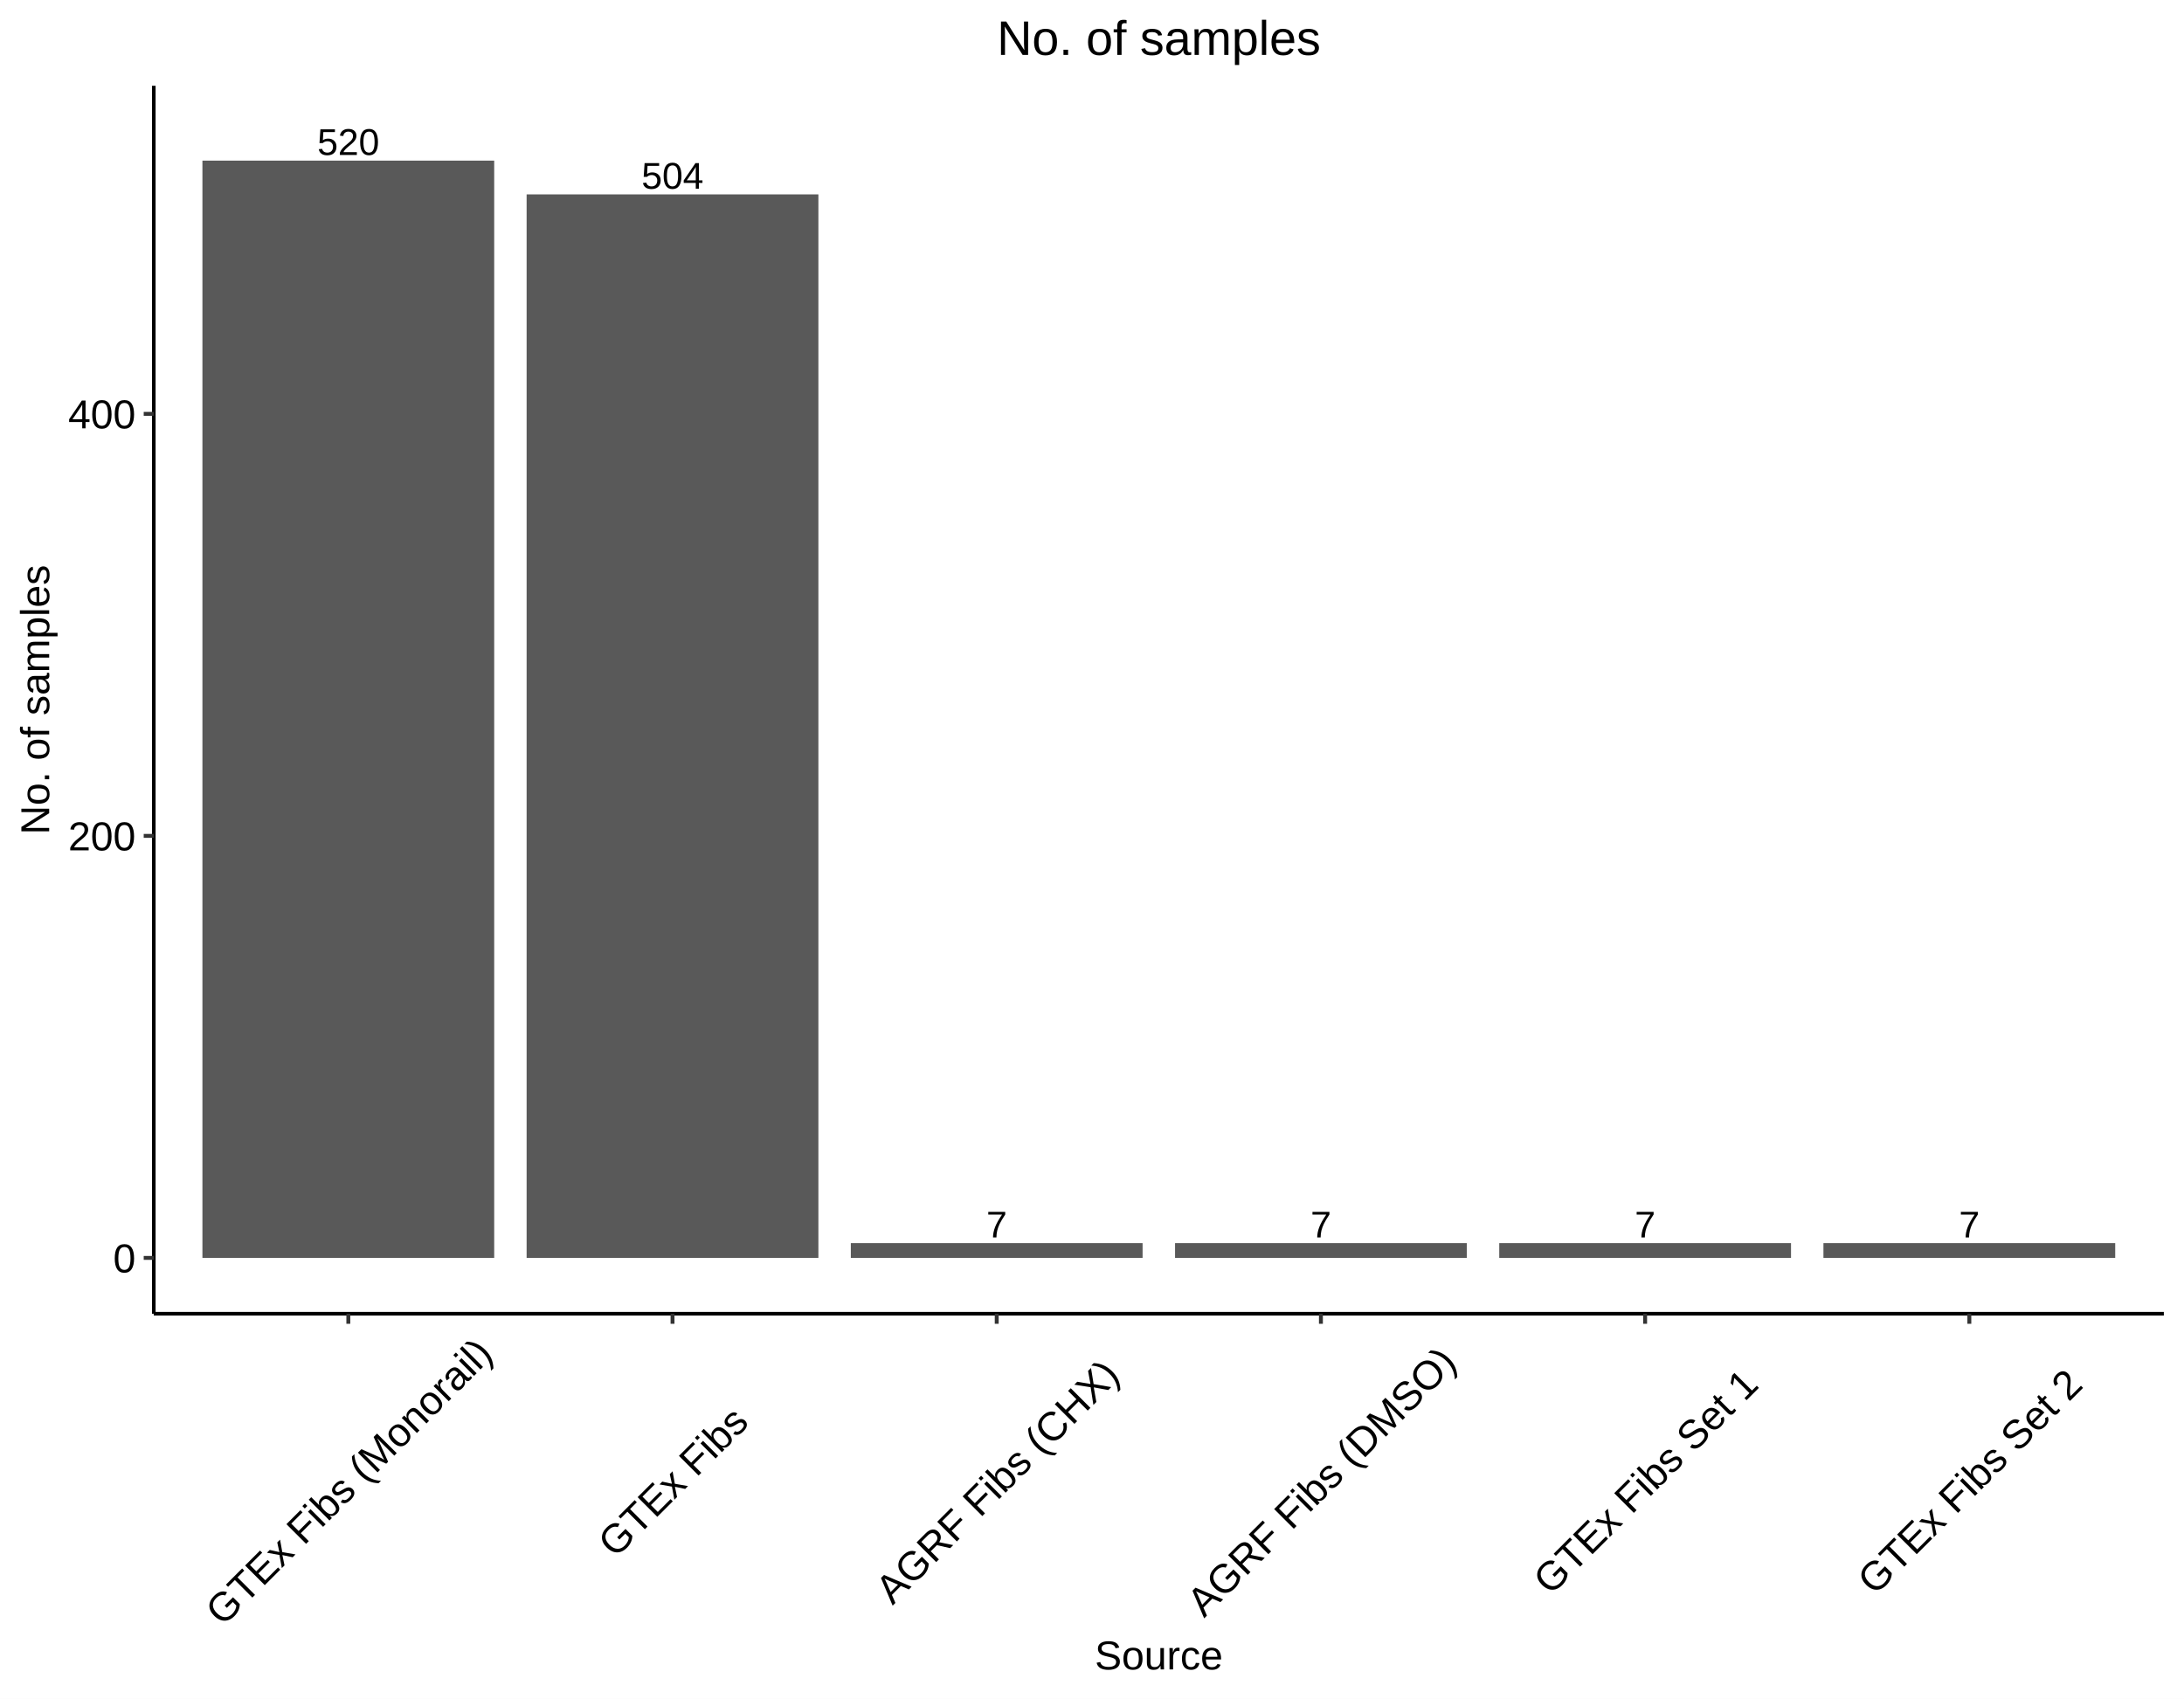
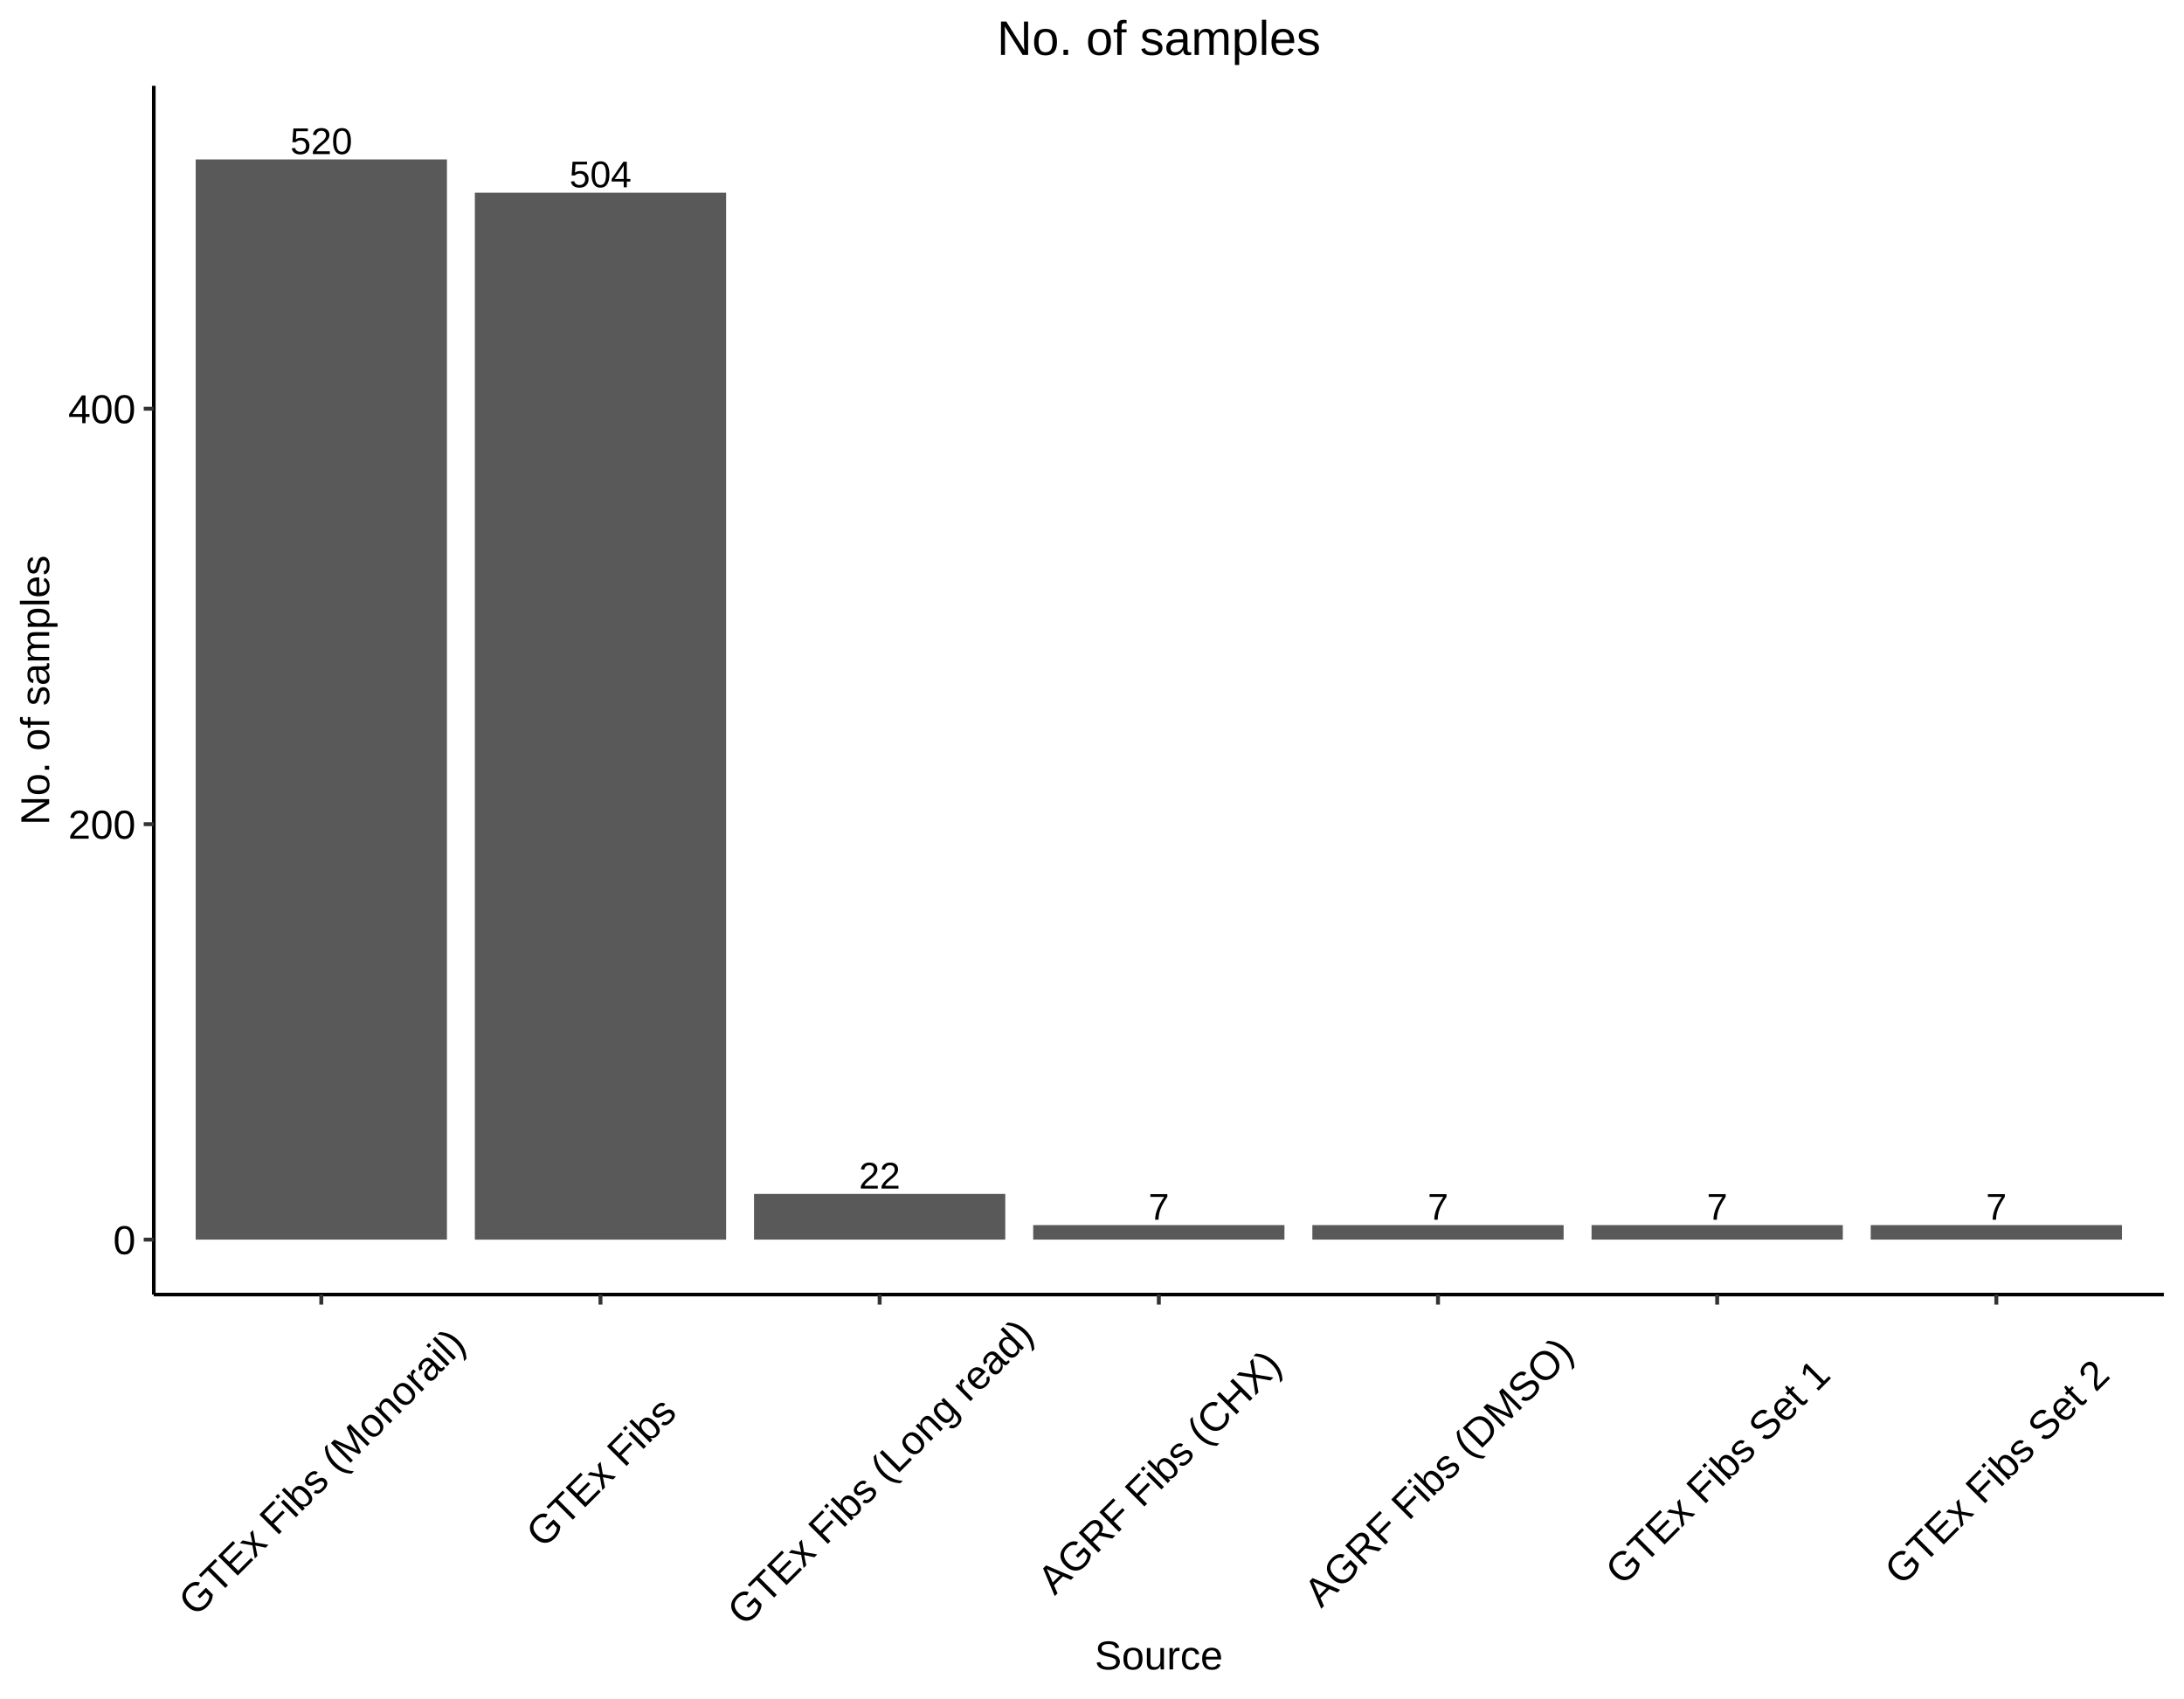
<svg xmlns="http://www.w3.org/2000/svg" class="svglite" width="648.00pt" height="504.00pt" viewBox="0 0 648.00 504.00">
  <defs>
    <style type="text/css">
    .svglite line, .svglite polyline, .svglite polygon, .svglite path, .svglite rect, .svglite circle {
      fill: none;
      stroke: #000000;
      stroke-linecap: round;
      stroke-linejoin: round;
      stroke-miterlimit: 10.00;
    }
    .svglite text {
      white-space: pre;
    }
  </style>
  </defs>
  <rect width="100%" height="100%" style="stroke: none; fill: #FFFFFF;" />
  <defs>
    <clipPath id="cpMC4wMHw2NDguMDB8MC4wMHw1MDQuMDA=">
      <rect x="0.00" y="0.00" width="648.00" height="504.00" />
    </clipPath>
  </defs>
  <g clip-path="url(#cpMC4wMHw2NDguMDB8MC4wMHw1MDQuMDA=)">
    <rect x="0.00" y="0.00" width="648.00" height="504.00" style="stroke-width: 1.16; stroke: #FFFFFF; fill: #FFFFFF;" />
  </g>
  <defs>
-     <clipPath id="cpNDUuNjN8NjQyLjAyfDI1LjQ2fDM4OS44Mg==">
-       <rect x="45.63" y="25.46" width="596.39" height="364.35" />
+     <clipPath id="cpNDUuNjN8NjQyLjAyfDI1LjQ2fDM4NC4xNA==">
+       <rect x="45.63" y="25.46" width="596.39" height="358.67" />
    </clipPath>
  </defs>
-   <g clip-path="url(#cpNDUuNjN8NjQyLjAyfDI1LjQ2fDM4OS44Mg==)">
-     <rect x="45.63" y="25.46" width="596.39" height="364.35" style="stroke-width: 1.16; stroke: none; fill: #FFFFFF;" />
-     <rect x="252.44" y="368.87" width="86.57" height="4.38" style="stroke-width: 1.07; stroke: none; stroke-linecap: square; stroke-linejoin: miter; fill: #595959;" />
-     <rect x="348.64" y="368.87" width="86.57" height="4.38" style="stroke-width: 1.07; stroke: none; stroke-linecap: square; stroke-linejoin: miter; fill: #595959;" />
-     <rect x="444.83" y="368.87" width="86.57" height="4.38" style="stroke-width: 1.07; stroke: none; stroke-linecap: square; stroke-linejoin: miter; fill: #595959;" />
-     <rect x="541.02" y="368.87" width="86.57" height="4.38" style="stroke-width: 1.07; stroke: none; stroke-linecap: square; stroke-linejoin: miter; fill: #595959;" />
-     <rect x="156.25" y="57.68" width="86.57" height="315.58" style="stroke-width: 1.07; stroke: none; stroke-linecap: square; stroke-linejoin: miter; fill: #595959;" />
-     <rect x="60.06" y="47.66" width="86.57" height="325.60" style="stroke-width: 1.07; stroke: none; stroke-linecap: square; stroke-linejoin: miter; fill: #595959;" />
-     <text x="295.73" y="367.19" text-anchor="middle" style="font-size: 11.04px; font-family: &quot;Arial&quot;;" textLength="6.13px" lengthAdjust="spacingAndGlyphs">7</text>
-     <text x="391.92" y="367.19" text-anchor="middle" style="font-size: 11.04px; font-family: &quot;Arial&quot;;" textLength="6.13px" lengthAdjust="spacingAndGlyphs">7</text>
-     <text x="488.11" y="367.19" text-anchor="middle" style="font-size: 11.04px; font-family: &quot;Arial&quot;;" textLength="6.13px" lengthAdjust="spacingAndGlyphs">7</text>
-     <text x="584.31" y="367.19" text-anchor="middle" style="font-size: 11.04px; font-family: &quot;Arial&quot;;" textLength="6.13px" lengthAdjust="spacingAndGlyphs">7</text>
-     <text x="199.54" y="56.00" text-anchor="middle" style="font-size: 11.04px; font-family: &quot;Arial&quot;;" textLength="18.40px" lengthAdjust="spacingAndGlyphs">504</text>
-     <text x="103.35" y="45.98" text-anchor="middle" style="font-size: 11.04px; font-family: &quot;Arial&quot;;" textLength="18.40px" lengthAdjust="spacingAndGlyphs">520</text>
+   <g clip-path="url(#cpNDUuNjN8NjQyLjAyfDI1LjQ2fDM4NC4xNA==)">
+     <rect x="45.63" y="25.46" width="596.39" height="358.67" style="stroke-width: 1.16; stroke: none; fill: #FFFFFF;" />
+     <rect x="306.55" y="363.52" width="74.55" height="4.31" style="stroke-width: 1.07; stroke: none; stroke-linecap: square; stroke-linejoin: miter; fill: #595959;" />
+     <rect x="389.38" y="363.52" width="74.55" height="4.31" style="stroke-width: 1.07; stroke: none; stroke-linecap: square; stroke-linejoin: miter; fill: #595959;" />
+     <rect x="472.22" y="363.52" width="74.55" height="4.31" style="stroke-width: 1.07; stroke: none; stroke-linecap: square; stroke-linejoin: miter; fill: #595959;" />
+     <rect x="555.05" y="363.52" width="74.55" height="4.31" style="stroke-width: 1.07; stroke: none; stroke-linecap: square; stroke-linejoin: miter; fill: #595959;" />
+     <rect x="223.72" y="354.27" width="74.55" height="13.56" style="stroke-width: 1.07; stroke: none; stroke-linecap: square; stroke-linejoin: miter; fill: #595959;" />
+     <rect x="140.89" y="57.18" width="74.55" height="310.66" style="stroke-width: 1.07; stroke: none; stroke-linecap: square; stroke-linejoin: miter; fill: #595959;" />
+     <rect x="58.06" y="47.31" width="74.55" height="320.52" style="stroke-width: 1.07; stroke: none; stroke-linecap: square; stroke-linejoin: miter; fill: #595959;" />
+     <text x="343.83" y="361.93" text-anchor="middle" style="font-size: 11.04px; font-family: &quot;Arial&quot;;" textLength="6.13px" lengthAdjust="spacingAndGlyphs">7</text>
+     <text x="426.66" y="361.93" text-anchor="middle" style="font-size: 11.04px; font-family: &quot;Arial&quot;;" textLength="6.13px" lengthAdjust="spacingAndGlyphs">7</text>
+     <text x="509.49" y="361.93" text-anchor="middle" style="font-size: 11.04px; font-family: &quot;Arial&quot;;" textLength="6.13px" lengthAdjust="spacingAndGlyphs">7</text>
+     <text x="592.32" y="361.93" text-anchor="middle" style="font-size: 11.04px; font-family: &quot;Arial&quot;;" textLength="6.13px" lengthAdjust="spacingAndGlyphs">7</text>
+     <text x="260.99" y="352.68" text-anchor="middle" style="font-size: 11.04px; font-family: &quot;Arial&quot;;" textLength="12.27px" lengthAdjust="spacingAndGlyphs">22</text>
+     <text x="178.16" y="55.58" text-anchor="middle" style="font-size: 11.04px; font-family: &quot;Arial&quot;;" textLength="18.40px" lengthAdjust="spacingAndGlyphs">504</text>
+     <text x="95.33" y="45.72" text-anchor="middle" style="font-size: 11.04px; font-family: &quot;Arial&quot;;" textLength="18.40px" lengthAdjust="spacingAndGlyphs">520</text>
  </g>
  <g clip-path="url(#cpMC4wMHw2NDguMDB8MC4wMHw1MDQuMDA=)">
-     <polyline points="45.63,389.82 45.63,25.46 " style="stroke-width: 1.07; stroke-linecap: butt;" />
-     <text x="40.25" y="377.56" text-anchor="end" style="font-size: 12.00px; font-family: &quot;Arial&quot;;" textLength="6.67px" lengthAdjust="spacingAndGlyphs">0</text>
-     <text x="40.25" y="252.33" text-anchor="end" style="font-size: 12.00px; font-family: &quot;Arial&quot;;" textLength="20.02px" lengthAdjust="spacingAndGlyphs">200</text>
-     <text x="40.25" y="127.10" text-anchor="end" style="font-size: 12.00px; font-family: &quot;Arial&quot;;" textLength="20.02px" lengthAdjust="spacingAndGlyphs">400</text>
-     <polyline points="42.64,373.26 45.63,373.26 " style="stroke-width: 1.16; stroke: #333333; stroke-linecap: butt;" />
-     <polyline points="42.64,248.03 45.63,248.03 " style="stroke-width: 1.16; stroke: #333333; stroke-linecap: butt;" />
-     <polyline points="42.64,122.80 45.63,122.80 " style="stroke-width: 1.16; stroke: #333333; stroke-linecap: butt;" />
-     <polyline points="45.63,389.82 642.02,389.82 " style="stroke-width: 1.07; stroke-linecap: butt;" />
-     <polyline points="103.35,392.81 103.35,389.82 " style="stroke-width: 1.16; stroke: #333333; stroke-linecap: butt;" />
-     <polyline points="199.54,392.81 199.54,389.82 " style="stroke-width: 1.16; stroke: #333333; stroke-linecap: butt;" />
-     <polyline points="295.73,392.81 295.73,389.82 " style="stroke-width: 1.16; stroke: #333333; stroke-linecap: butt;" />
-     <polyline points="391.92,392.81 391.92,389.82 " style="stroke-width: 1.16; stroke: #333333; stroke-linecap: butt;" />
-     <polyline points="488.11,392.81 488.11,389.82 " style="stroke-width: 1.16; stroke: #333333; stroke-linecap: butt;" />
-     <polyline points="584.31,392.81 584.31,389.82 " style="stroke-width: 1.16; stroke: #333333; stroke-linecap: butt;" />
-     <text transform="translate(106.39,442.53) rotate(-45)" text-anchor="middle" style="font-size: 12.00px; font-family: &quot;Arial&quot;;" textLength="114.00px" lengthAdjust="spacingAndGlyphs">GTEx Fibs (Monorail)</text>
-     <text transform="translate(202.58,442.53) rotate(-45)" text-anchor="middle" style="font-size: 12.00px; font-family: &quot;Arial&quot;;" textLength="56.66px" lengthAdjust="spacingAndGlyphs">GTEx Fibs</text>
-     <text transform="translate(298.77,442.53) rotate(-45)" text-anchor="middle" style="font-size: 12.00px; font-family: &quot;Arial&quot;;" textLength="96.00px" lengthAdjust="spacingAndGlyphs">AGRF Fibs (CHX)</text>
-     <text transform="translate(394.97,442.53) rotate(-45)" text-anchor="middle" style="font-size: 12.00px; font-family: &quot;Arial&quot;;" textLength="106.66px" lengthAdjust="spacingAndGlyphs">AGRF Fibs (DMSO)</text>
-     <text transform="translate(491.16,442.53) rotate(-45)" text-anchor="middle" style="font-size: 12.00px; font-family: &quot;Arial&quot;;" textLength="88.02px" lengthAdjust="spacingAndGlyphs">GTEx Fibs Set 1</text>
-     <text transform="translate(587.35,442.53) rotate(-45)" text-anchor="middle" style="font-size: 12.00px; font-family: &quot;Arial&quot;;" textLength="88.02px" lengthAdjust="spacingAndGlyphs">GTEx Fibs Set 2</text>
+     <polyline points="45.63,384.14 45.63,25.46 " style="stroke-width: 1.07; stroke-linecap: butt;" />
+     <text x="40.25" y="372.14" text-anchor="end" style="font-size: 12.00px; font-family: &quot;Arial&quot;;" textLength="6.67px" lengthAdjust="spacingAndGlyphs">0</text>
+     <text x="40.25" y="248.86" text-anchor="end" style="font-size: 12.00px; font-family: &quot;Arial&quot;;" textLength="20.02px" lengthAdjust="spacingAndGlyphs">200</text>
+     <text x="40.25" y="125.58" text-anchor="end" style="font-size: 12.00px; font-family: &quot;Arial&quot;;" textLength="20.02px" lengthAdjust="spacingAndGlyphs">400</text>
+     <polyline points="42.64,367.83 45.63,367.83 " style="stroke-width: 1.16; stroke: #333333; stroke-linecap: butt;" />
+     <polyline points="42.64,244.56 45.63,244.56 " style="stroke-width: 1.16; stroke: #333333; stroke-linecap: butt;" />
+     <polyline points="42.64,121.28 45.63,121.28 " style="stroke-width: 1.16; stroke: #333333; stroke-linecap: butt;" />
+     <polyline points="45.63,384.14 642.02,384.14 " style="stroke-width: 1.07; stroke-linecap: butt;" />
+     <polyline points="95.33,387.12 95.33,384.14 " style="stroke-width: 1.16; stroke: #333333; stroke-linecap: butt;" />
+     <polyline points="178.16,387.12 178.16,384.14 " style="stroke-width: 1.16; stroke: #333333; stroke-linecap: butt;" />
+     <polyline points="260.99,387.12 260.99,384.14 " style="stroke-width: 1.16; stroke: #333333; stroke-linecap: butt;" />
+     <polyline points="343.83,387.12 343.83,384.14 " style="stroke-width: 1.16; stroke: #333333; stroke-linecap: butt;" />
+     <polyline points="426.66,387.12 426.66,384.14 " style="stroke-width: 1.16; stroke: #333333; stroke-linecap: butt;" />
+     <polyline points="509.49,387.12 509.49,384.14 " style="stroke-width: 1.16; stroke: #333333; stroke-linecap: butt;" />
+     <polyline points="592.32,387.12 592.32,384.14 " style="stroke-width: 1.16; stroke: #333333; stroke-linecap: butt;" />
+     <text transform="translate(98.37,439.69) rotate(-45)" text-anchor="middle" style="font-size: 12.00px; font-family: &quot;Arial&quot;;" textLength="114.00px" lengthAdjust="spacingAndGlyphs">GTEx Fibs (Monorail)</text>
+     <text transform="translate(181.21,439.69) rotate(-45)" text-anchor="middle" style="font-size: 12.00px; font-family: &quot;Arial&quot;;" textLength="56.66px" lengthAdjust="spacingAndGlyphs">GTEx Fibs</text>
+     <text transform="translate(264.04,439.69) rotate(-45)" text-anchor="middle" style="font-size: 12.00px; font-family: &quot;Arial&quot;;" textLength="122.04px" lengthAdjust="spacingAndGlyphs">GTEx Fibs (Long read)</text>
+     <text transform="translate(346.87,439.69) rotate(-45)" text-anchor="middle" style="font-size: 12.00px; font-family: &quot;Arial&quot;;" textLength="96.00px" lengthAdjust="spacingAndGlyphs">AGRF Fibs (CHX)</text>
+     <text transform="translate(429.70,439.69) rotate(-45)" text-anchor="middle" style="font-size: 12.00px; font-family: &quot;Arial&quot;;" textLength="106.66px" lengthAdjust="spacingAndGlyphs">AGRF Fibs (DMSO)</text>
+     <text transform="translate(512.54,439.69) rotate(-45)" text-anchor="middle" style="font-size: 12.00px; font-family: &quot;Arial&quot;;" textLength="88.02px" lengthAdjust="spacingAndGlyphs">GTEx Fibs Set 1</text>
+     <text transform="translate(595.37,439.69) rotate(-45)" text-anchor="middle" style="font-size: 12.00px; font-family: &quot;Arial&quot;;" textLength="88.02px" lengthAdjust="spacingAndGlyphs">GTEx Fibs Set 2</text>
    <text x="343.83" y="495.37" text-anchor="middle" style="font-size: 12.00px; font-family: &quot;Arial&quot;;" textLength="38.02px" lengthAdjust="spacingAndGlyphs">Source</text>
-     <text transform="translate(14.59,207.64) rotate(-90)" text-anchor="middle" style="font-size: 12.00px; font-family: &quot;Arial&quot;;" textLength="80.03px" lengthAdjust="spacingAndGlyphs">No. of samples</text>
+     <text transform="translate(14.59,204.80) rotate(-90)" text-anchor="middle" style="font-size: 12.00px; font-family: &quot;Arial&quot;;" textLength="80.03px" lengthAdjust="spacingAndGlyphs">No. of samples</text>
    <text x="343.83" y="16.30" text-anchor="middle" style="font-size: 14.40px; font-family: &quot;Arial&quot;;" textLength="95.98px" lengthAdjust="spacingAndGlyphs">No. of samples</text>
  </g>
</svg>
